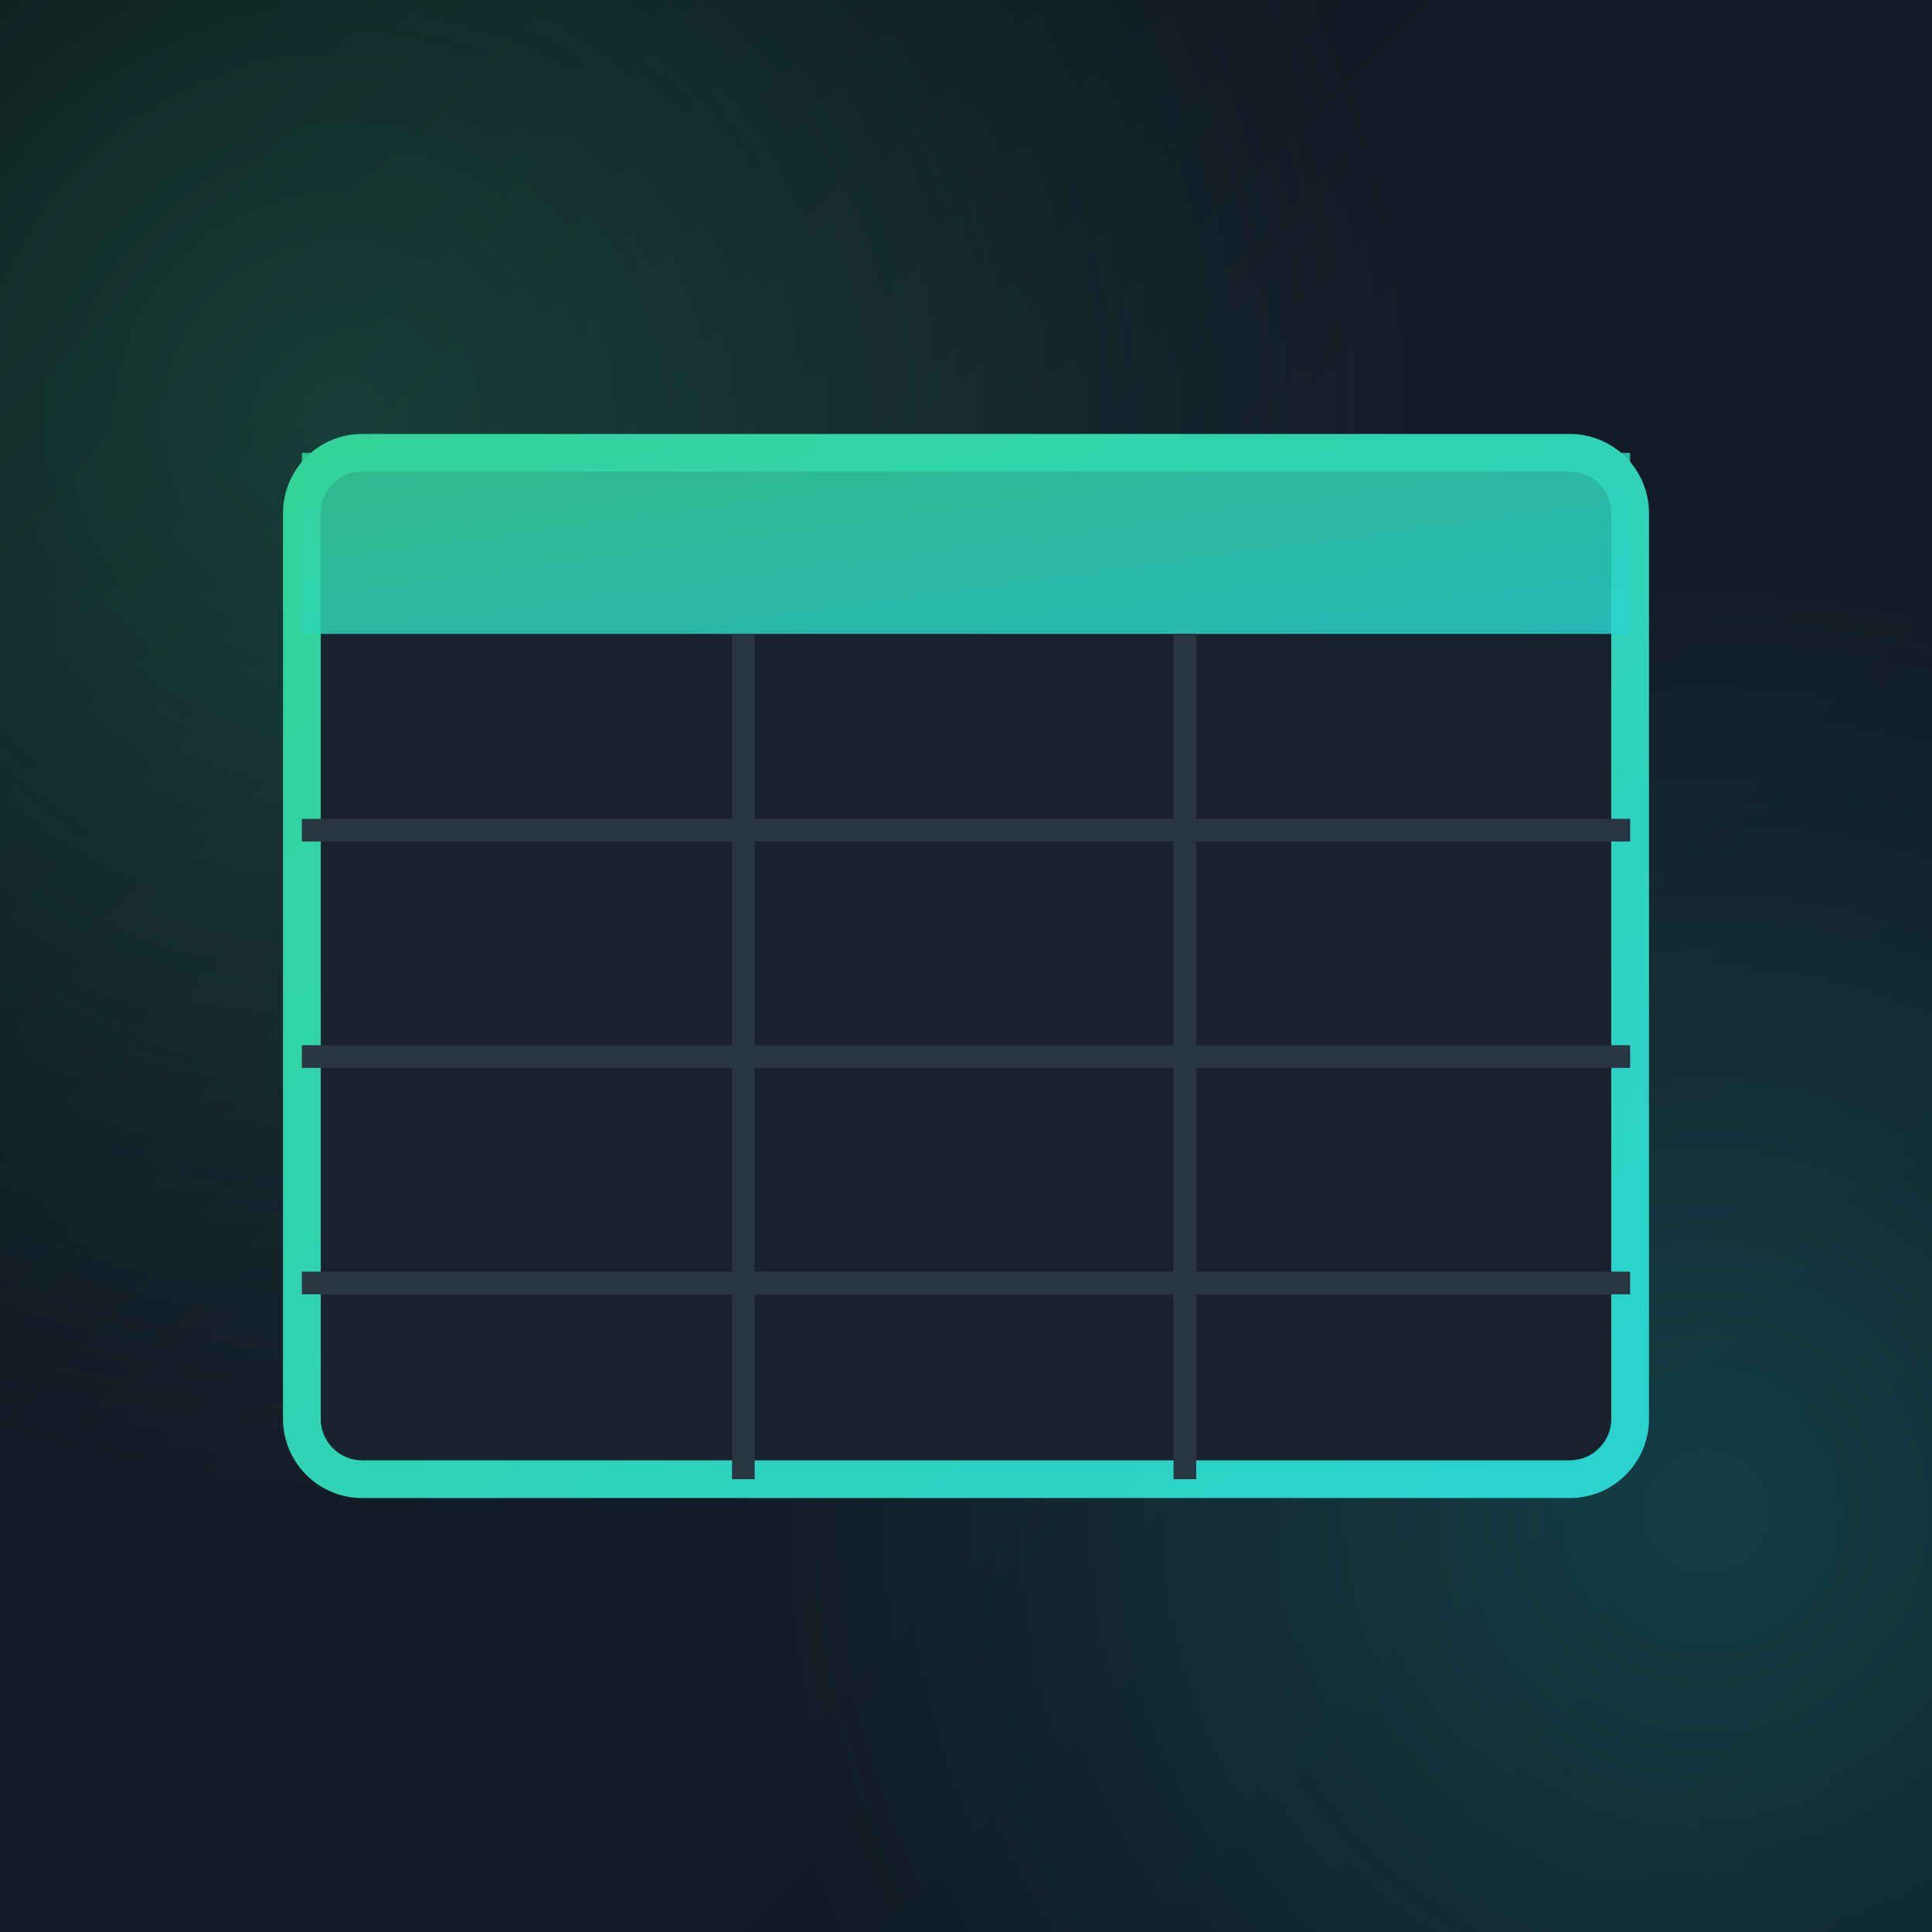
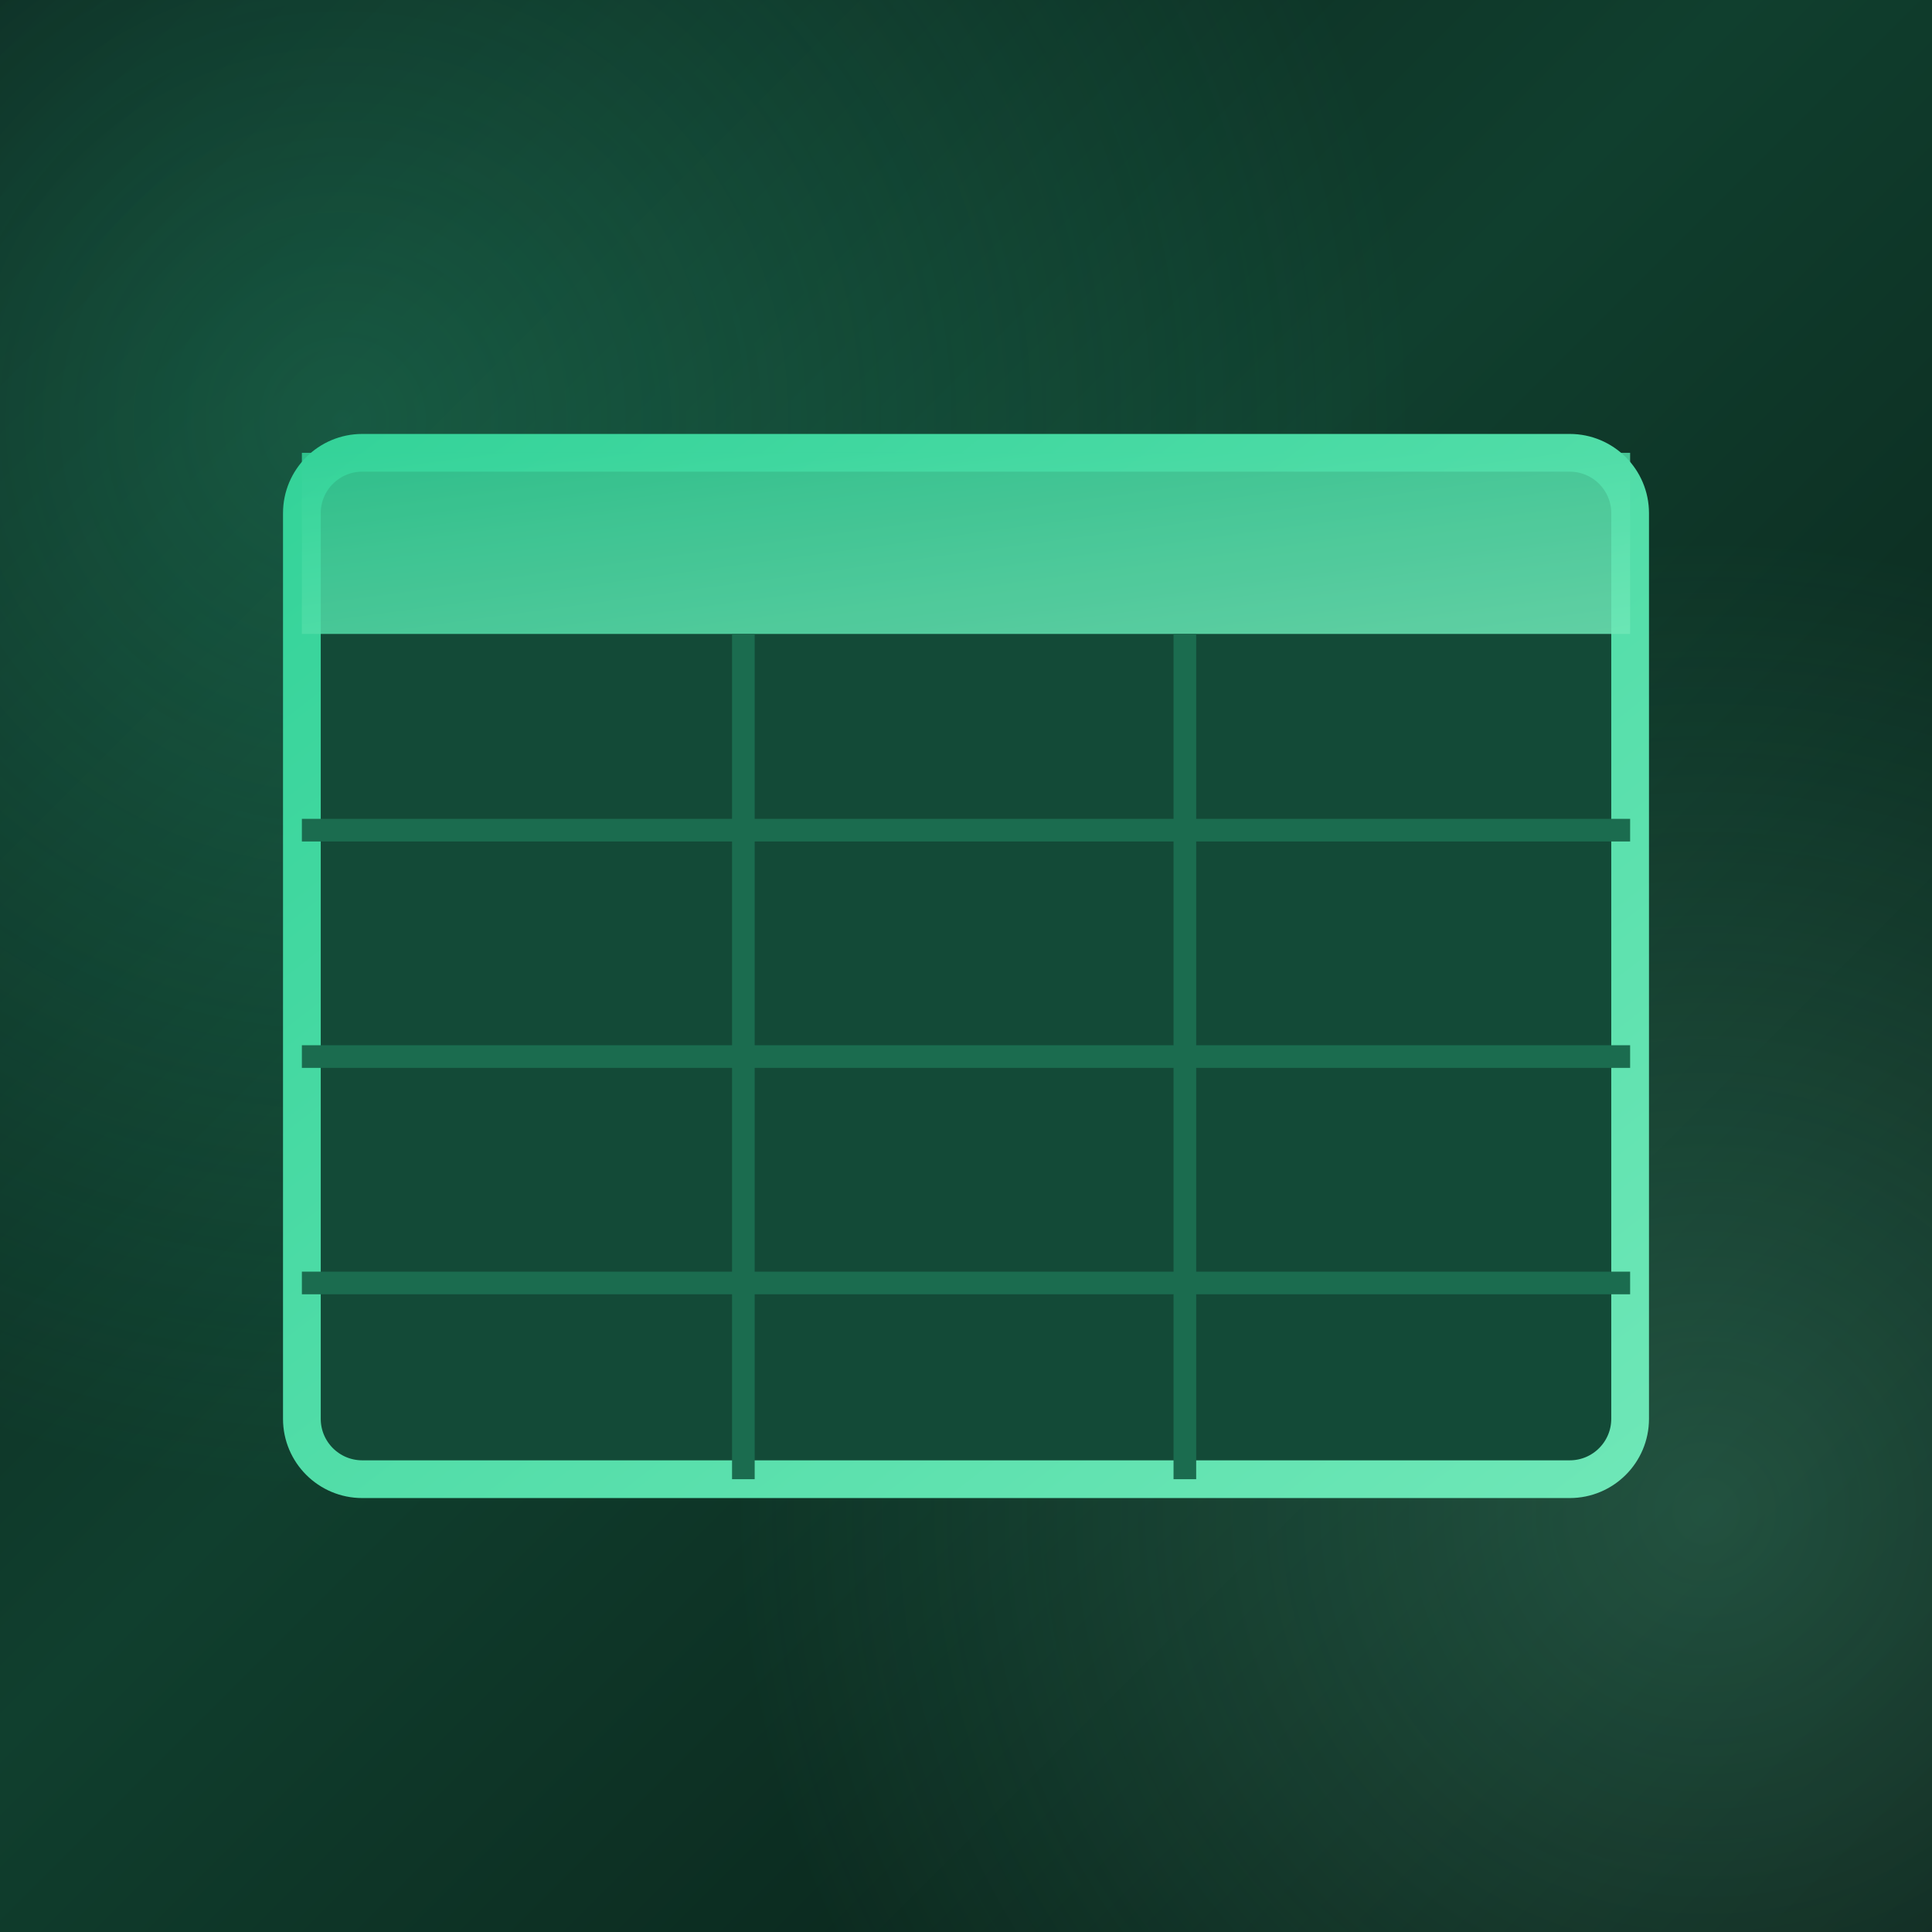
<svg xmlns="http://www.w3.org/2000/svg" viewBox="0 0 512 512" width="512" height="512" role="img" aria-label="js-editor-jsoncsv">
  <defs>
    <linearGradient id="ac" x1="0" y1="0" x2="1" y2="1">
      <stop offset="0" stop-color="#34d399" />
-       <stop offset="1" stop-color="#2ad3d0" />
+       <stop offset="1" stop-color="#6ee7b7" />
    </linearGradient>
    <linearGradient id="gWarm" x1="0%" y1="0%" x2="100%" y2="0%">
      <stop offset="0%" stop-color="#34d399" />
-       <stop offset="100%" stop-color="#2ad3d0" />
+       <stop offset="100%" stop-color="#6ee7b7" />
    </linearGradient>
    <linearGradient id="canvasGrad" x1="0%" y1="0%" x2="100%" y2="100%">
-       <stop offset="0%" stop-color="#0a0e14" />
-       <stop offset="45%" stop-color="#151c28" />
-       <stop offset="100%" stop-color="#0c1820" />
-     </linearGradient>
-     <linearGradient id="bg" x1="0" y1="0" x2="1" y2="1">
-       <stop offset="0" stop-color="#1e1b4b" />
-       <stop offset="0.55" stop-color="#0f3a4a" />
-       <stop offset="1" stop-color="#0f766e" />
+       <stop offset="0%" stop-color="#091a16" />
+       <stop offset="45%" stop-color="#103f2e" />
+       <stop offset="100%" stop-color="#071611" />
    </linearGradient>
    <radialGradient id="glowA" cx="18%" cy="22%" r="55%">
-       <stop offset="0%" stop-color="#34d399" stop-opacity="0.22" />
+       <stop offset="0%" stop-color="#34d399" stop-opacity="0.28" />
      <stop offset="100%" stop-color="#34d399" stop-opacity="0" />
    </radialGradient>
    <radialGradient id="glowB" cx="88%" cy="78%" r="50%">
-       <stop offset="0%" stop-color="#2ad3d0" stop-opacity="0.20" />
-       <stop offset="100%" stop-color="#2ad3d0" stop-opacity="0" />
+       <stop offset="0%" stop-color="#6ee7b7" stop-opacity="0.24" />
+       <stop offset="100%" stop-color="#6ee7b7" stop-opacity="0" />
    </radialGradient>
  </defs>
  <rect width="512" height="512" fill="url(#canvasGrad)" />
  <rect width="512" height="512" fill="url(#glowA)" />
  <rect width="512" height="512" fill="url(#glowB)" />
  <g transform="translate(0.0 0.0) scale(1.0)">
-     <rect x="80" y="120" width="352" height="272" rx="16" fill="#1a222d" stroke="url(#ac)" stroke-width="10" />
+     <rect x="80" y="120" width="352" height="272" rx="16" fill="#134a37" stroke="url(#ac)" stroke-width="10" />
    <rect x="80" y="120" width="352" height="48" fill="url(#ac)" opacity="0.85" />
-     <line x1="80" y1="220" x2="432" y2="220" stroke="#2a3544" stroke-width="6" />
-     <line x1="80" y1="280" x2="432" y2="280" stroke="#2a3544" stroke-width="6" />
-     <line x1="80" y1="340" x2="432" y2="340" stroke="#2a3544" stroke-width="6" />
-     <line x1="197" y1="168" x2="197" y2="392" stroke="#2a3544" stroke-width="6" />
-     <line x1="314" y1="168" x2="314" y2="392" stroke="#2a3544" stroke-width="6" />
+     <line x1="80" y1="220" x2="432" y2="220" stroke="#1b6c4f" stroke-width="6" />
+     <line x1="80" y1="280" x2="432" y2="280" stroke="#1b6c4f" stroke-width="6" />
+     <line x1="80" y1="340" x2="432" y2="340" stroke="#1b6c4f" stroke-width="6" />
+     <line x1="197" y1="168" x2="197" y2="392" stroke="#1b6c4f" stroke-width="6" />
+     <line x1="314" y1="168" x2="314" y2="392" stroke="#1b6c4f" stroke-width="6" />
  </g>
</svg>
